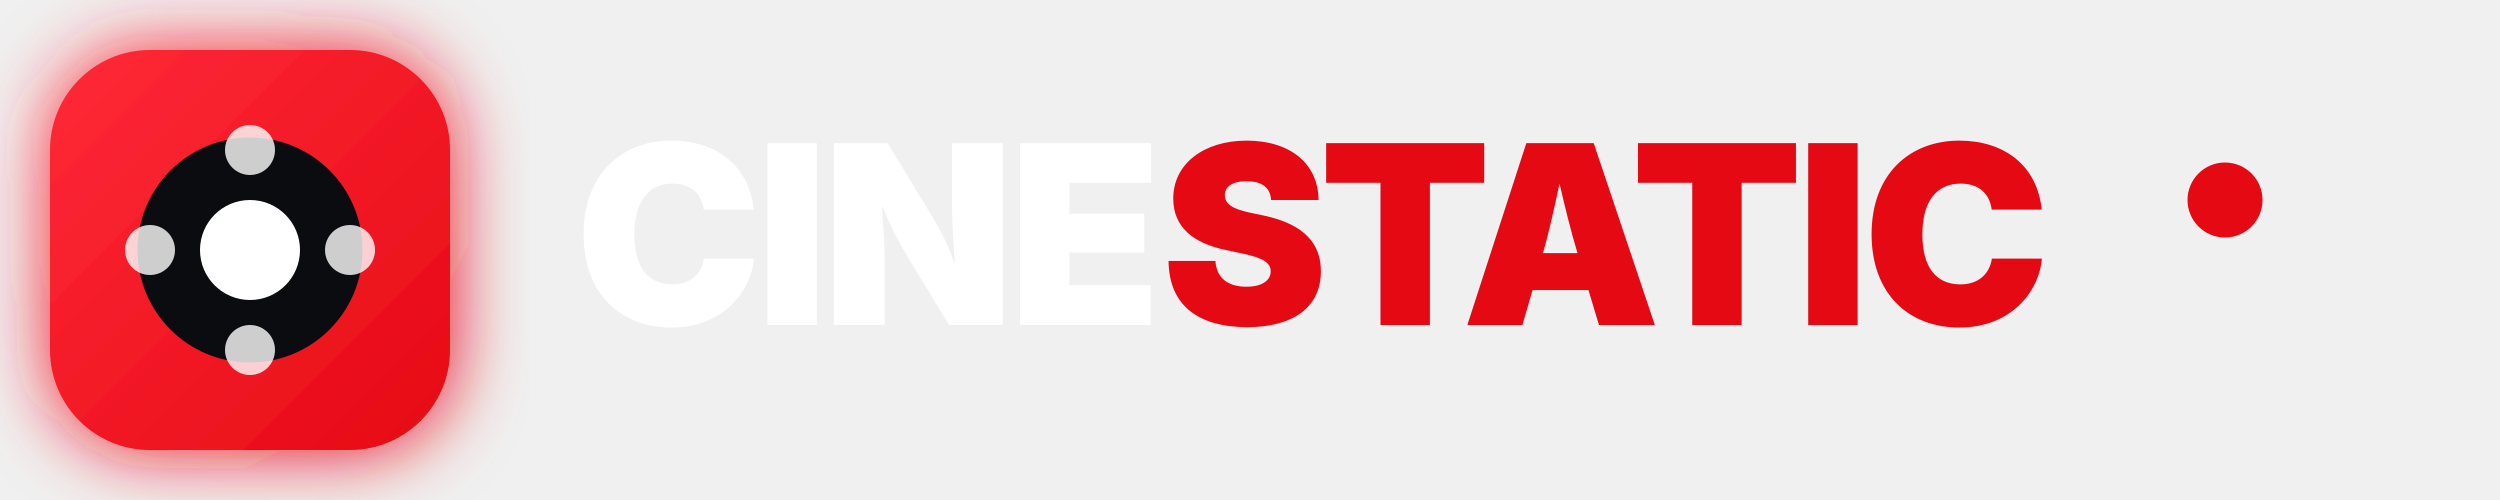
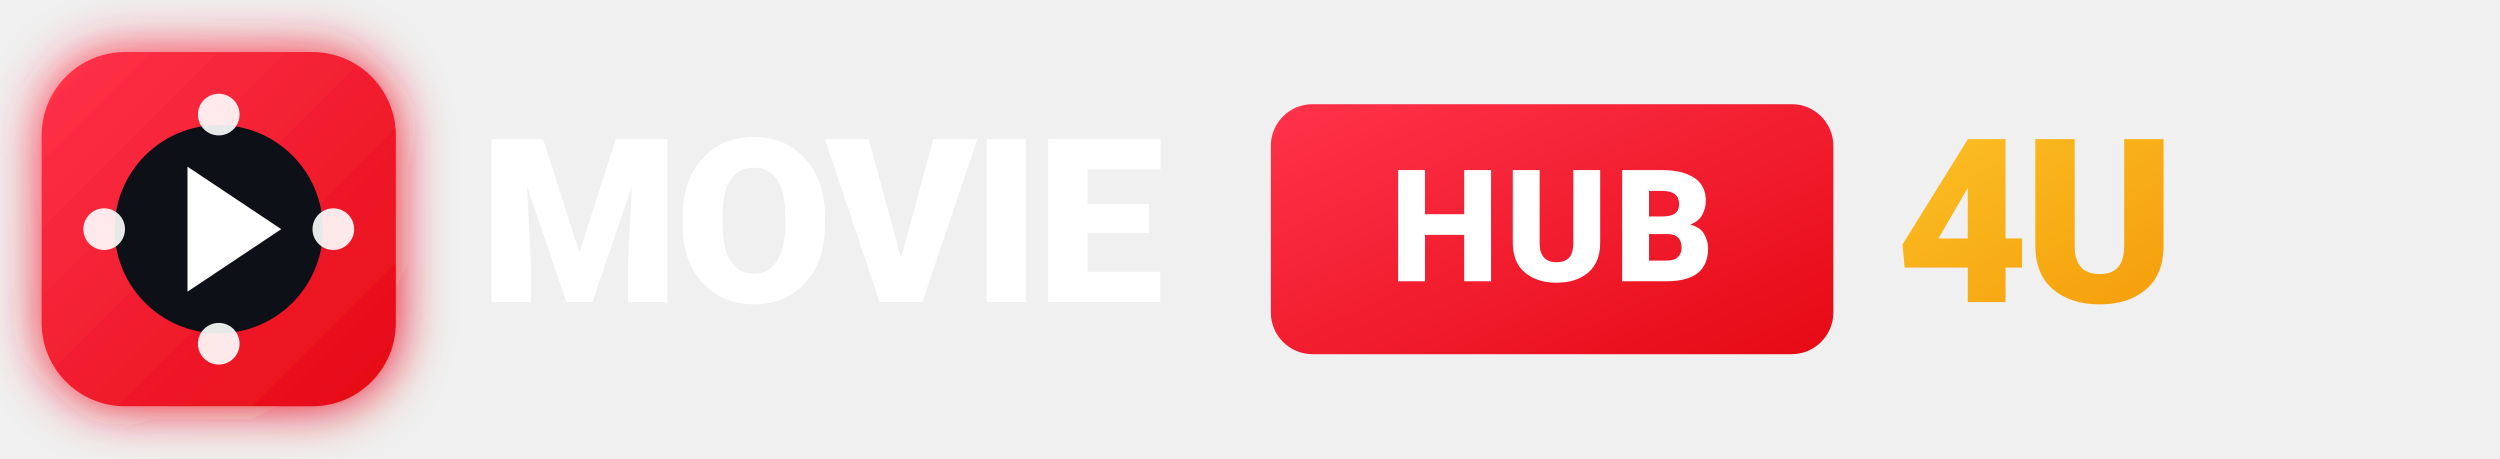
- <svg xmlns="http://www.w3.org/2000/svg" viewBox="0 0 200 40" fill="none">
+ <svg xmlns="http://www.w3.org/2000/svg" viewBox="0 0 240 44" fill="none">
  <defs>
-     <linearGradient id="logoGrad" x1="0%" y1="0%" x2="100%" y2="100%">
-       <stop offset="0%" stop-color="#ff2a38" />
+     <linearGradient id="hubGrad" x1="0%" y1="0%" x2="100%" y2="100%">
+       <stop offset="0%" stop-color="#ff334b" />
      <stop offset="100%" stop-color="#e50914" />
    </linearGradient>
+     <linearGradient id="goldGrad" x1="0%" y1="0%" x2="100%" y2="100%">
+       <stop offset="0%" stop-color="#fbbf24" />
+       <stop offset="100%" stop-color="#f59e0b" />
+     </linearGradient>
    <filter id="glow" x="-20%" y="-20%" width="140%" height="140%">
-       <feGaussianBlur stdDeviation="3" result="glow" />
+       <feGaussianBlur stdDeviation="2.5" result="glow" />
      <feComposite in="SourceGraphic" in2="glow" operator="over" />
    </filter>
  </defs>
-   <g transform="translate(4, 4)">
-     <rect x="0" y="0" width="32" height="32" rx="8" fill="url(#logoGrad)" filter="url(#glow)" />
-     <circle cx="16" cy="16" r="9" fill="#0a0c10" />
-     <circle cx="16" cy="16" r="4" fill="#ffffff" />
-     <circle cx="16" cy="8" r="2" fill="#ffffff" opacity="0.8" />
-     <circle cx="16" cy="24" r="2" fill="#ffffff" opacity="0.8" />
-     <circle cx="8" cy="16" r="2" fill="#ffffff" opacity="0.8" />
-     <circle cx="24" cy="16" r="2" fill="#ffffff" opacity="0.8" />
+   <g transform="translate(4, 5)">
+     <rect x="0" y="0" width="34" height="34" rx="8" fill="url(#hubGrad)" filter="url(#glow)" />
+     <circle cx="17" cy="17" r="10" fill="#0d1117" />
+     <polygon points="14,11 23,17 14,23" fill="#ffffff" />
+     <circle cx="17" cy="6" r="2" fill="#ffffff" opacity="0.9" />
+     <circle cx="17" cy="28" r="2" fill="#ffffff" opacity="0.9" />
+     <circle cx="6" cy="17" r="2" fill="#ffffff" opacity="0.9" />
+     <circle cx="28" cy="17" r="2" fill="#ffffff" opacity="0.9" />
  </g>
-   <text x="46" y="26" font-family="system-ui, -apple-system, sans-serif" font-size="20" font-weight="900" letter-spacing="-0.5" fill="#ffffff">
-     CINE<tspan fill="#e50914">STATIC</tspan>
+   <text x="46" y="29" font-family="system-ui, -apple-system, 'Segoe UI', Roboto, sans-serif" font-size="22" font-weight="900" letter-spacing="-0.5" fill="#ffffff">
+     MOVIE
  </text>
-   <circle cx="178" cy="16" r="3" fill="#e50914" />
+   <rect x="122" y="10" width="54" height="24" rx="4" fill="url(#hubGrad)" />
+   <text x="149" y="27" font-family="system-ui, -apple-system, 'Segoe UI', Roboto, sans-serif" font-size="15" font-weight="900" letter-spacing="0.5" fill="#ffffff" text-anchor="middle">
+     HUB
+   </text>
+   <text x="182" y="29" font-family="system-ui, -apple-system, 'Segoe UI', Roboto, sans-serif" font-size="22" font-weight="900" letter-spacing="-0.5" fill="url(#goldGrad)">
+     4U
+   </text>
</svg>
